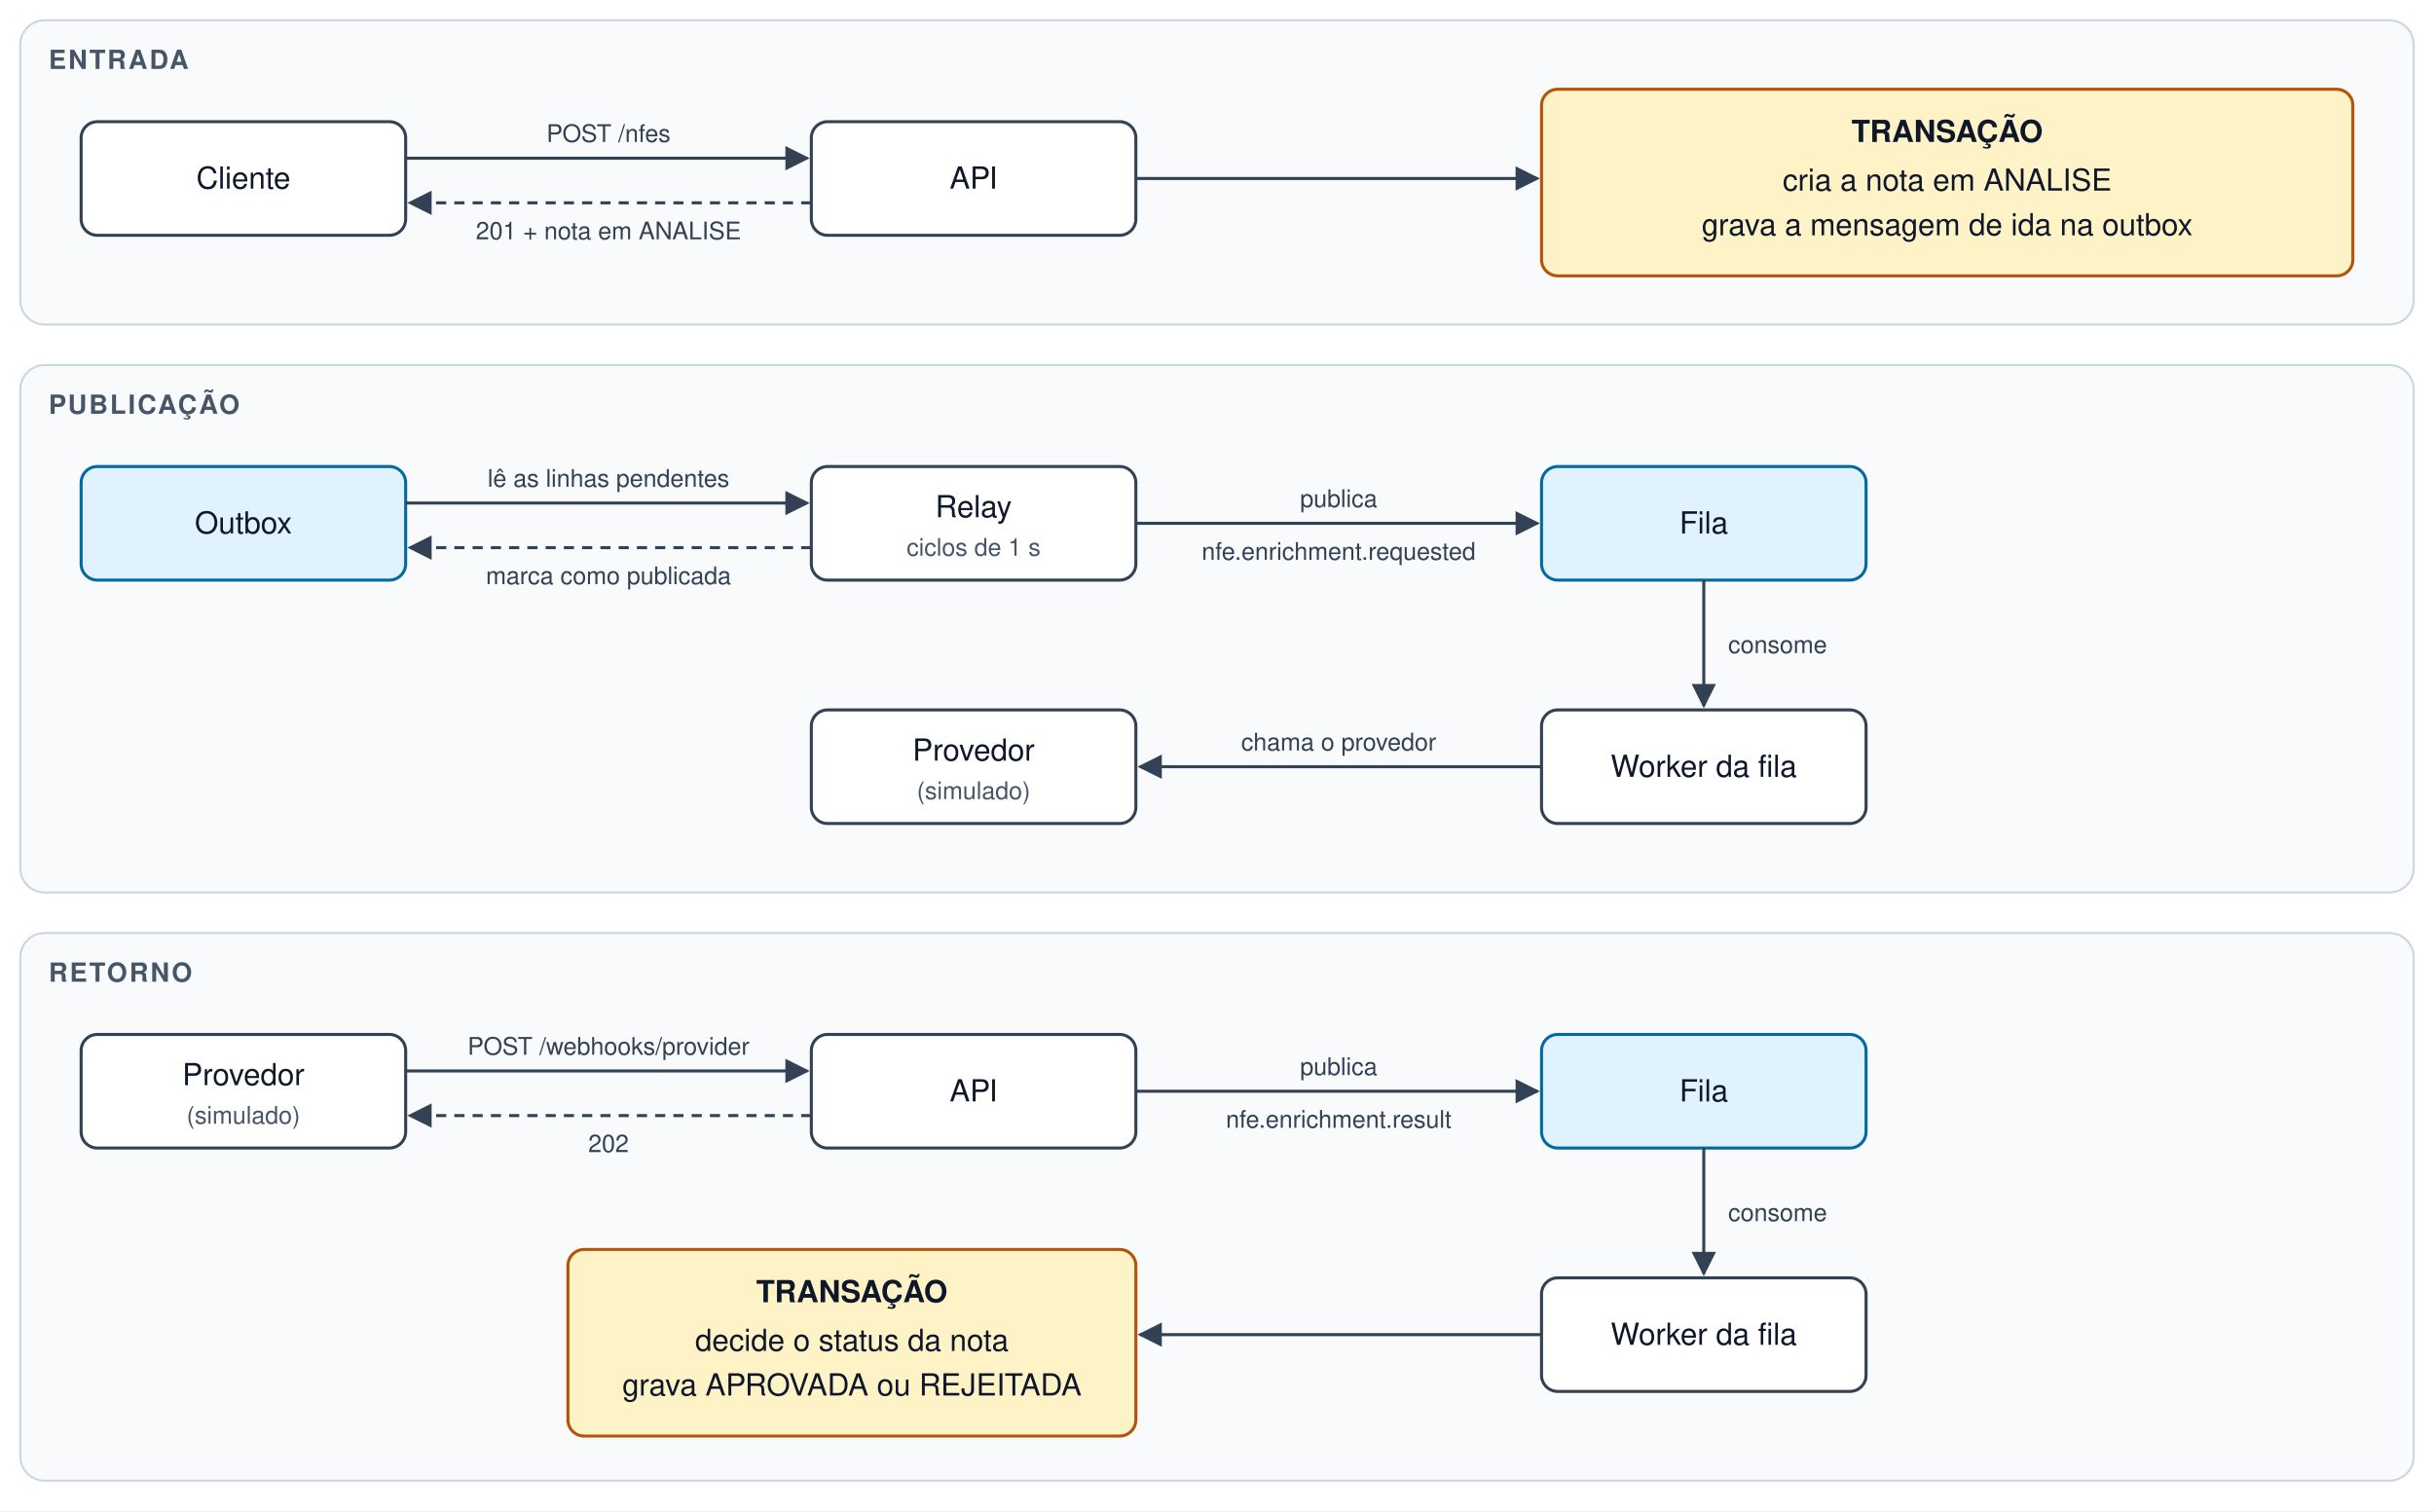
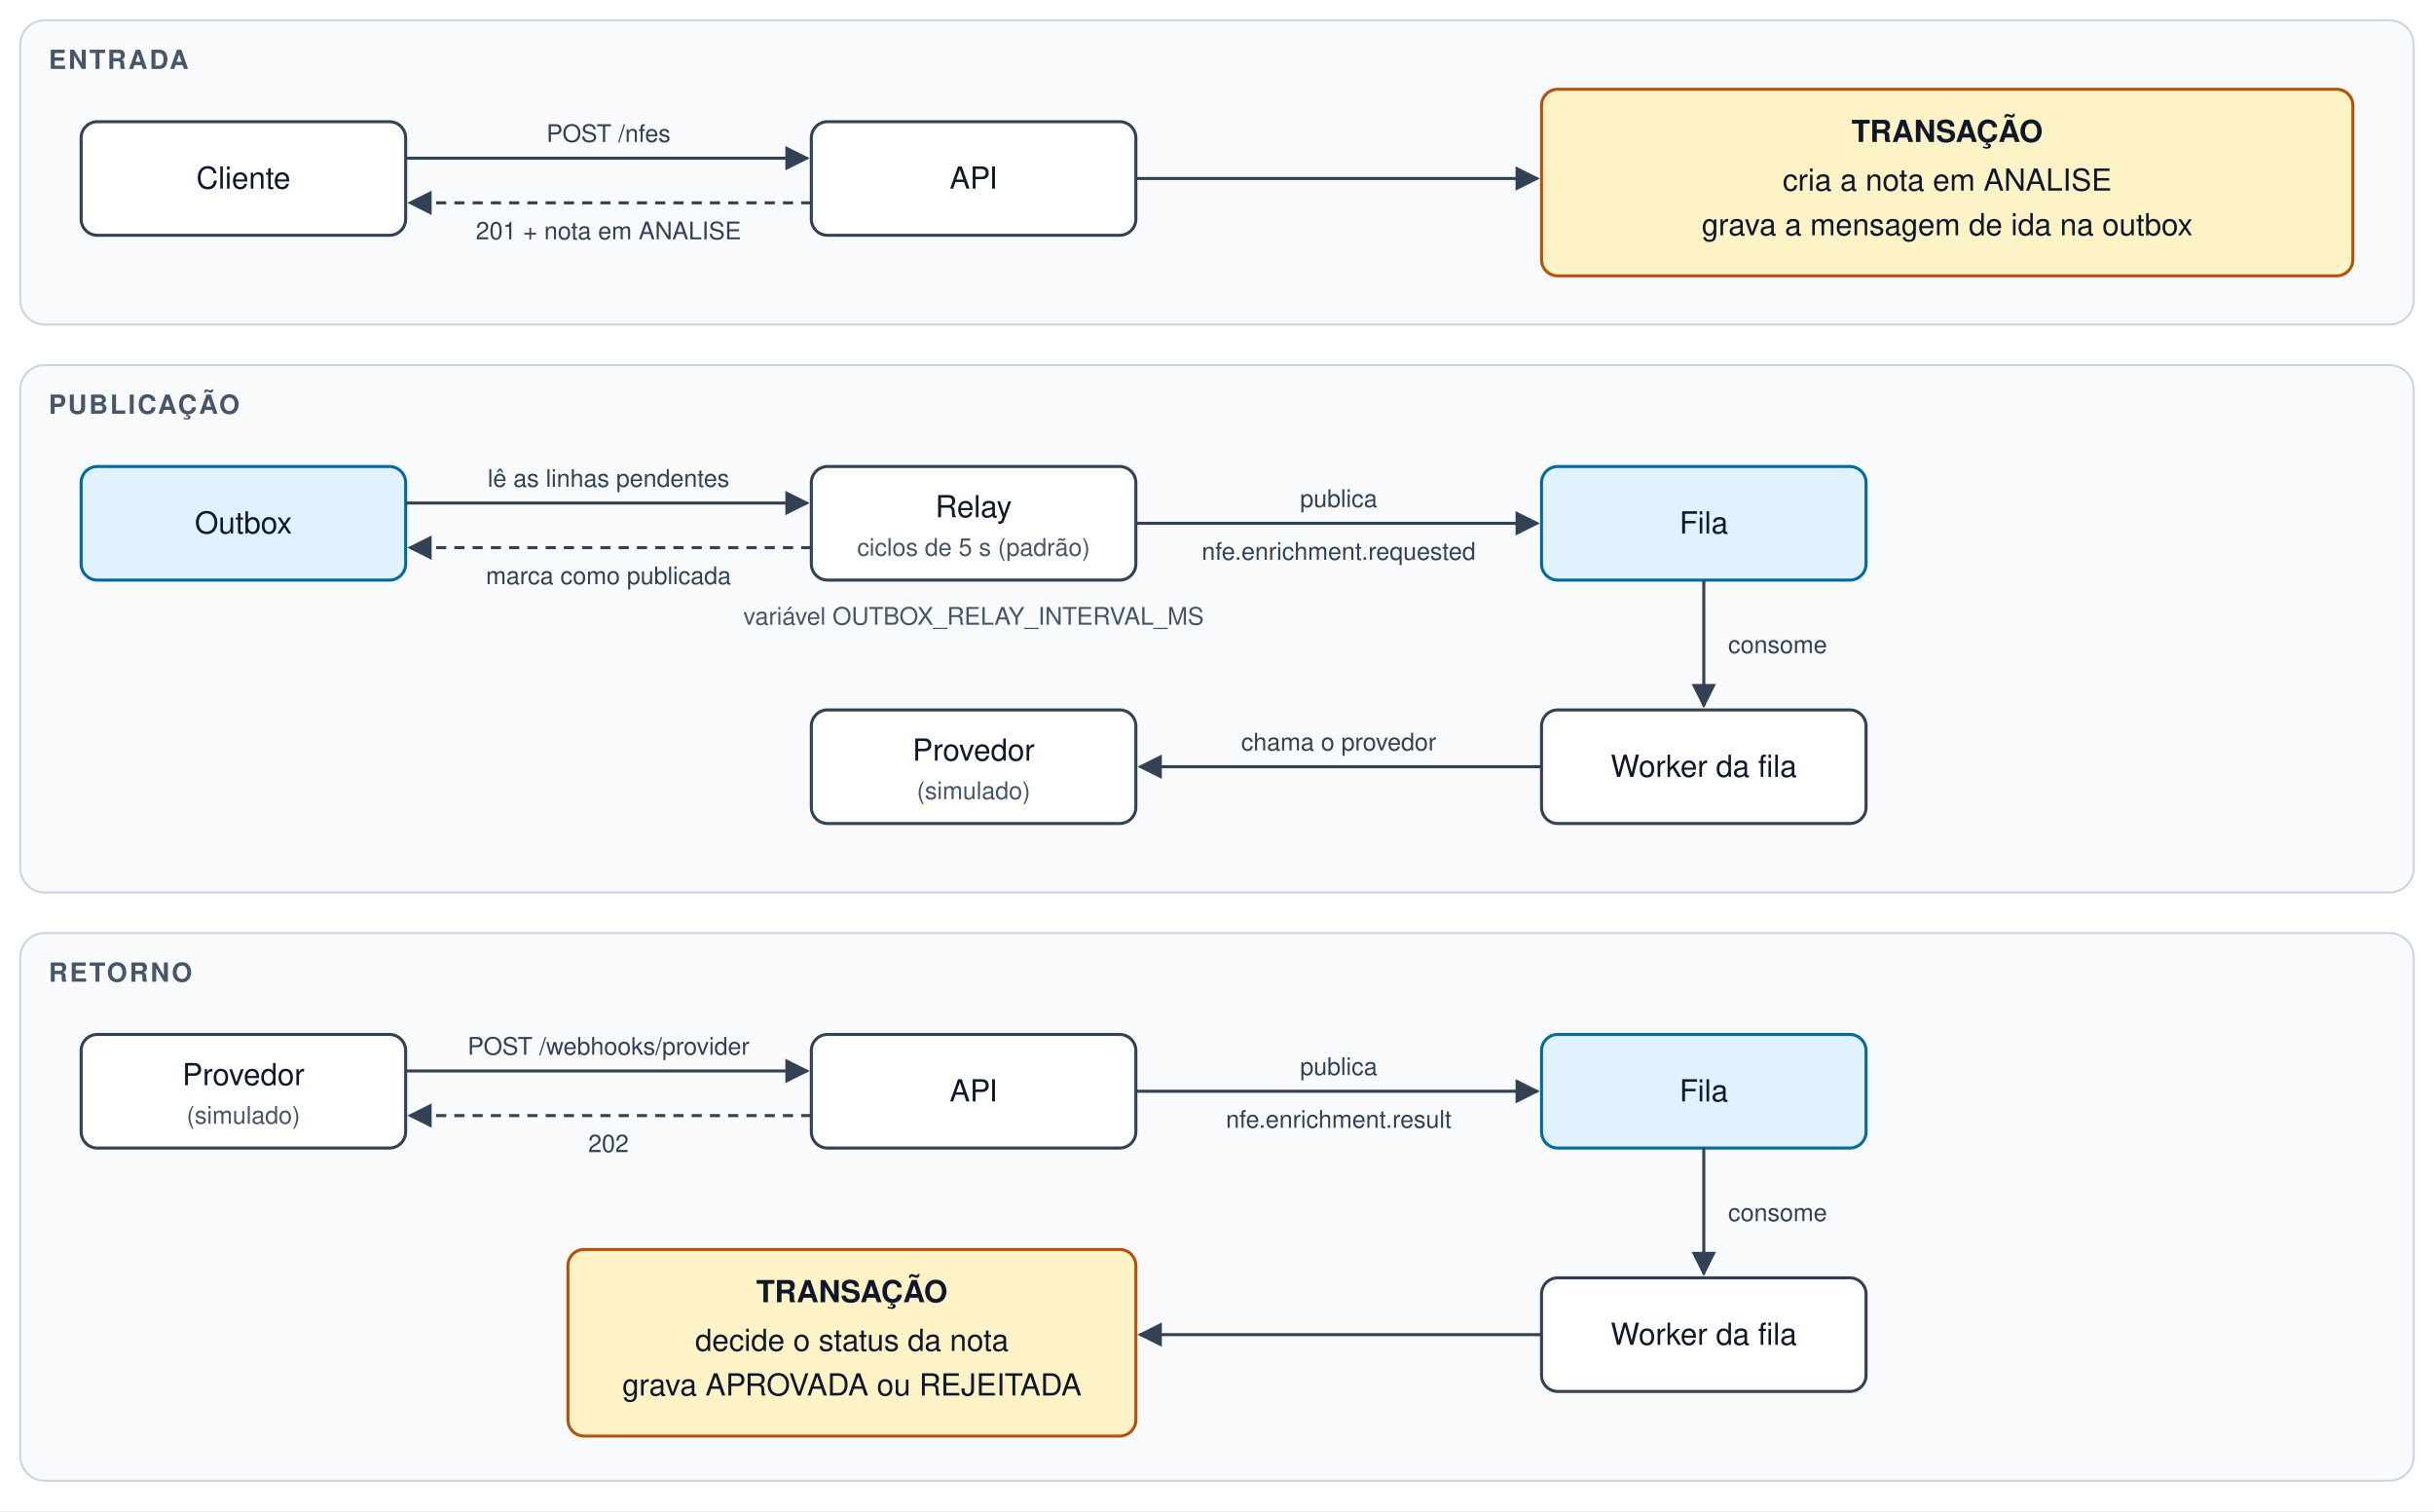
<svg xmlns="http://www.w3.org/2000/svg" width="1200" height="745" viewBox="0 0 1200 745" font-family="Segoe UI, Helvetica, Arial, sans-serif">
  <defs>
    <marker id="seta" viewBox="0 0 10 10" refX="9" refY="5" markerWidth="8" markerHeight="8" orient="auto-start-reverse">
      <path d="M 0 0 L 10 5 L 0 10 z" fill="#334155" />
    </marker>
    <style>
      .faixa { fill: #f8fafc; stroke: #cbd5e1; }
      .titulo { font-size: 13px; font-weight: 700; fill: #475569; letter-spacing: 1px; }
      .no { fill: #ffffff; stroke: #334155; stroke-width: 1.5; }
      .dados { fill: #e0f2fe; stroke: #0369a1; stroke-width: 1.5; }
      .transacao { fill: #fef3c7; stroke: #b45309; stroke-width: 1.5; }
      .texto { font-size: 15px; fill: #0f172a; text-anchor: middle; }
      .forte { font-weight: 700; }
      .detalhe { font-size: 12px; fill: #475569; text-anchor: middle; }
      .rotulo { font-size: 12px; fill: #334155; text-anchor: middle; }
      .lateral { font-size: 12px; fill: #334155; }
      .ida { stroke: #334155; stroke-width: 1.5; fill: none; }
      .resposta { stroke: #334155; stroke-width: 1.5; fill: none; stroke-dasharray: 5 4; }
    </style>
  </defs>
  <rect width="1200" height="745" fill="#ffffff" />
  <rect class="faixa" x="10" y="10" width="1180" height="150" rx="12" />
  <text class="titulo" x="24" y="34">ENTRADA</text>
  <rect class="no" x="40" y="60" width="160" height="56" rx="8" />
  <text class="texto" x="120" y="93">Cliente</text>
  <rect class="no" x="400" y="60" width="160" height="56" rx="8" />
  <text class="texto" x="480" y="93">API</text>
  <line class="ida" x1="200" y1="78" x2="398" y2="78" marker-end="url(#seta)" />
  <text class="rotulo" x="300" y="70">POST /nfes</text>
  <line class="resposta" x1="400" y1="100" x2="202" y2="100" marker-end="url(#seta)" />
  <text class="rotulo" x="300" y="118">201 + nota em ANALISE</text>
  <rect class="transacao" x="760" y="44" width="400" height="92" rx="8" />
  <text class="texto forte" x="960" y="70">TRANSAÇÃO</text>
  <text class="texto" x="960" y="94">cria a nota em ANALISE</text>
  <text class="texto" x="960" y="116">grava a mensagem de ida na outbox</text>
  <line class="ida" x1="560" y1="88" x2="758" y2="88" marker-end="url(#seta)" />
  <rect class="faixa" x="10" y="180" width="1180" height="260" rx="12" />
  <text class="titulo" x="24" y="204">PUBLICAÇÃO</text>
  <rect class="dados" x="40" y="230" width="160" height="56" rx="8" />
  <text class="texto" x="120" y="263">Outbox</text>
  <rect class="no" x="400" y="230" width="160" height="56" rx="8" />
  <text class="texto" x="480" y="255">Relay</text>
-   <text class="detalhe" x="480" y="274">ciclos de 1 s</text>
+   <text class="detalhe" x="480" y="274">ciclos de 5 s (padrão)</text>
+   <text class="detalhe" x="480" y="308">variável OUTBOX_RELAY_INTERVAL_MS</text>
  <rect class="dados" x="760" y="230" width="160" height="56" rx="8" />
  <text class="texto" x="840" y="263">Fila</text>
  <line class="ida" x1="200" y1="248" x2="398" y2="248" marker-end="url(#seta)" />
  <text class="rotulo" x="300" y="240">lê as linhas pendentes</text>
  <line class="resposta" x1="400" y1="270" x2="202" y2="270" marker-end="url(#seta)" />
  <text class="rotulo" x="300" y="288">marca como publicada</text>
  <line class="ida" x1="560" y1="258" x2="758" y2="258" marker-end="url(#seta)" />
  <text class="rotulo" x="660" y="250">publica</text>
  <text class="rotulo" x="660" y="276">nfe.enrichment.requested</text>
  <rect class="no" x="760" y="350" width="160" height="56" rx="8" />
  <text class="texto" x="840" y="383">Worker da fila</text>
  <line class="ida" x1="840" y1="286" x2="840" y2="348" marker-end="url(#seta)" />
  <text class="lateral" x="852" y="322">consome</text>
  <rect class="no" x="400" y="350" width="160" height="56" rx="8" />
  <text class="texto" x="480" y="375">Provedor</text>
  <text class="detalhe" x="480" y="394">(simulado)</text>
  <line class="ida" x1="760" y1="378" x2="562" y2="378" marker-end="url(#seta)" />
  <text class="rotulo" x="660" y="370">chama o provedor</text>
  <rect class="faixa" x="10" y="460" width="1180" height="270" rx="12" />
  <text class="titulo" x="24" y="484">RETORNO</text>
  <rect class="no" x="40" y="510" width="160" height="56" rx="8" />
  <text class="texto" x="120" y="535">Provedor</text>
  <text class="detalhe" x="120" y="554">(simulado)</text>
  <rect class="no" x="400" y="510" width="160" height="56" rx="8" />
  <text class="texto" x="480" y="543">API</text>
  <rect class="dados" x="760" y="510" width="160" height="56" rx="8" />
  <text class="texto" x="840" y="543">Fila</text>
  <line class="ida" x1="200" y1="528" x2="398" y2="528" marker-end="url(#seta)" />
  <text class="rotulo" x="300" y="520">POST /webhooks/provider</text>
  <line class="resposta" x1="400" y1="550" x2="202" y2="550" marker-end="url(#seta)" />
  <text class="rotulo" x="300" y="568">202</text>
  <line class="ida" x1="560" y1="538" x2="758" y2="538" marker-end="url(#seta)" />
  <text class="rotulo" x="660" y="530">publica</text>
  <text class="rotulo" x="660" y="556">nfe.enrichment.result</text>
  <rect class="no" x="760" y="630" width="160" height="56" rx="8" />
  <text class="texto" x="840" y="663">Worker da fila</text>
  <line class="ida" x1="840" y1="566" x2="840" y2="628" marker-end="url(#seta)" />
  <text class="lateral" x="852" y="602">consome</text>
  <rect class="transacao" x="280" y="616" width="280" height="92" rx="8" />
  <text class="texto forte" x="420" y="642">TRANSAÇÃO</text>
  <text class="texto" x="420" y="666">decide o status da nota</text>
  <text class="texto" x="420" y="688">grava APROVADA ou REJEITADA</text>
  <line class="ida" x1="760" y1="658" x2="562" y2="658" marker-end="url(#seta)" />
</svg>
